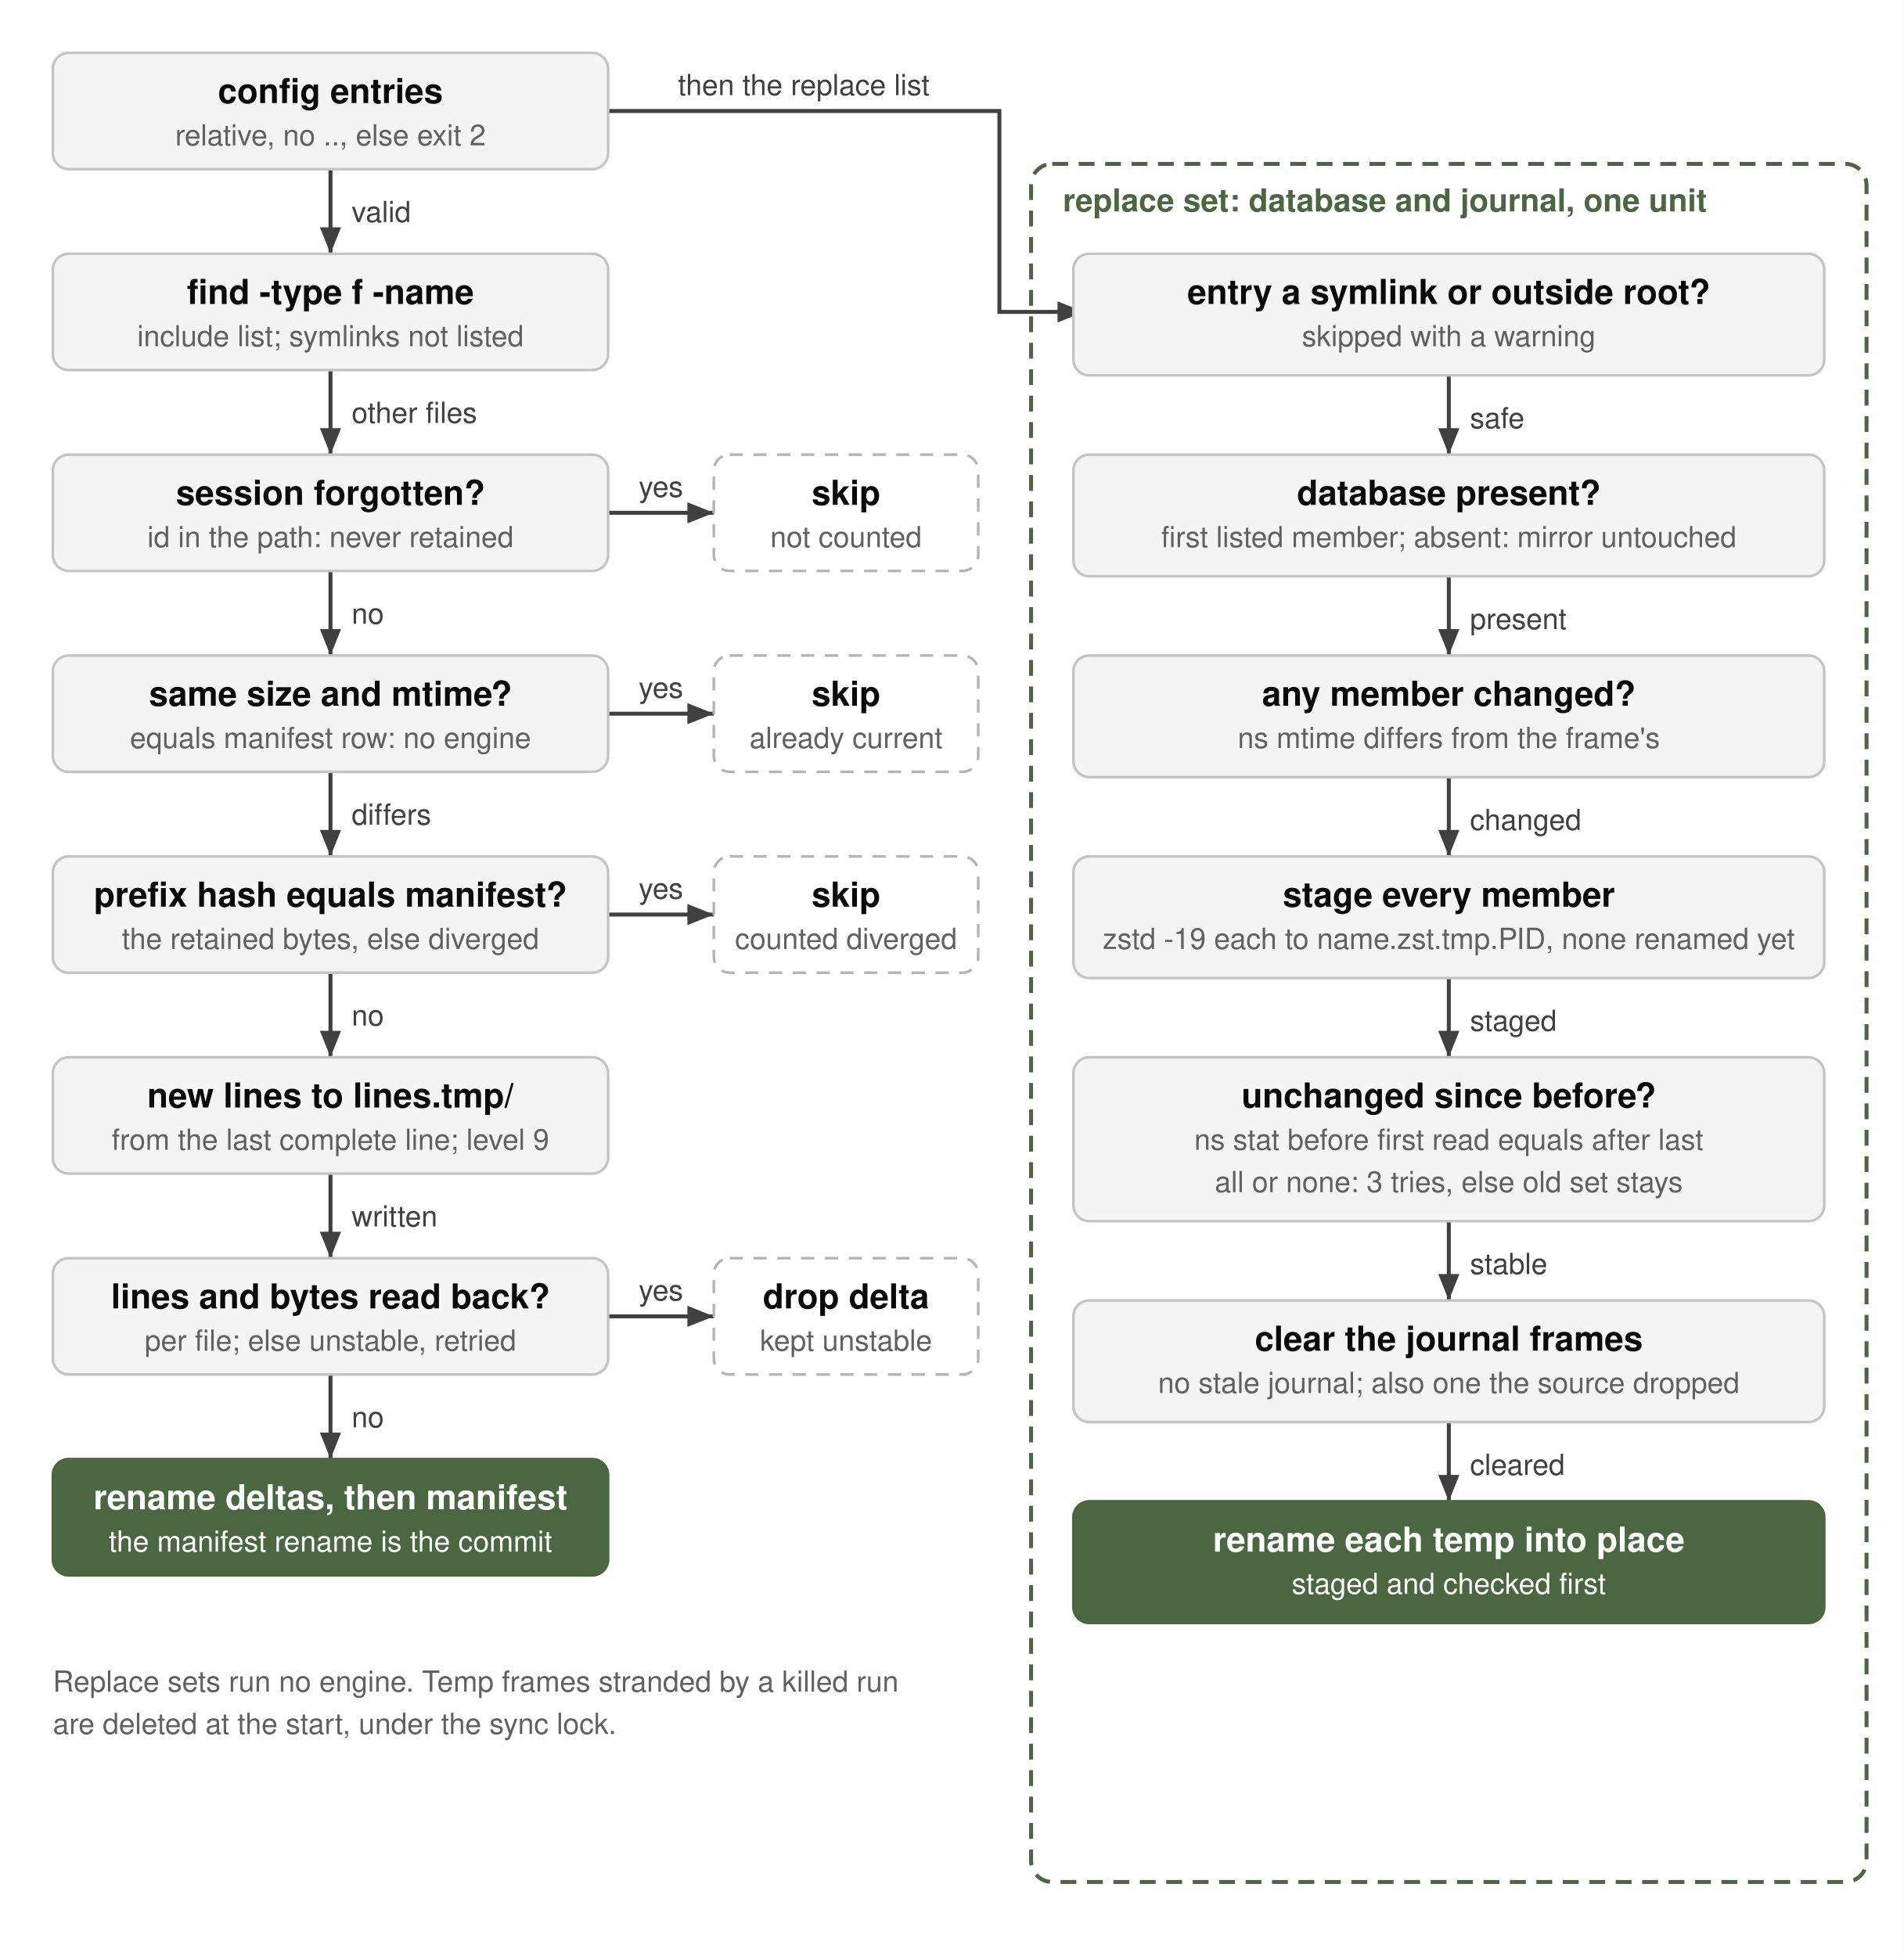
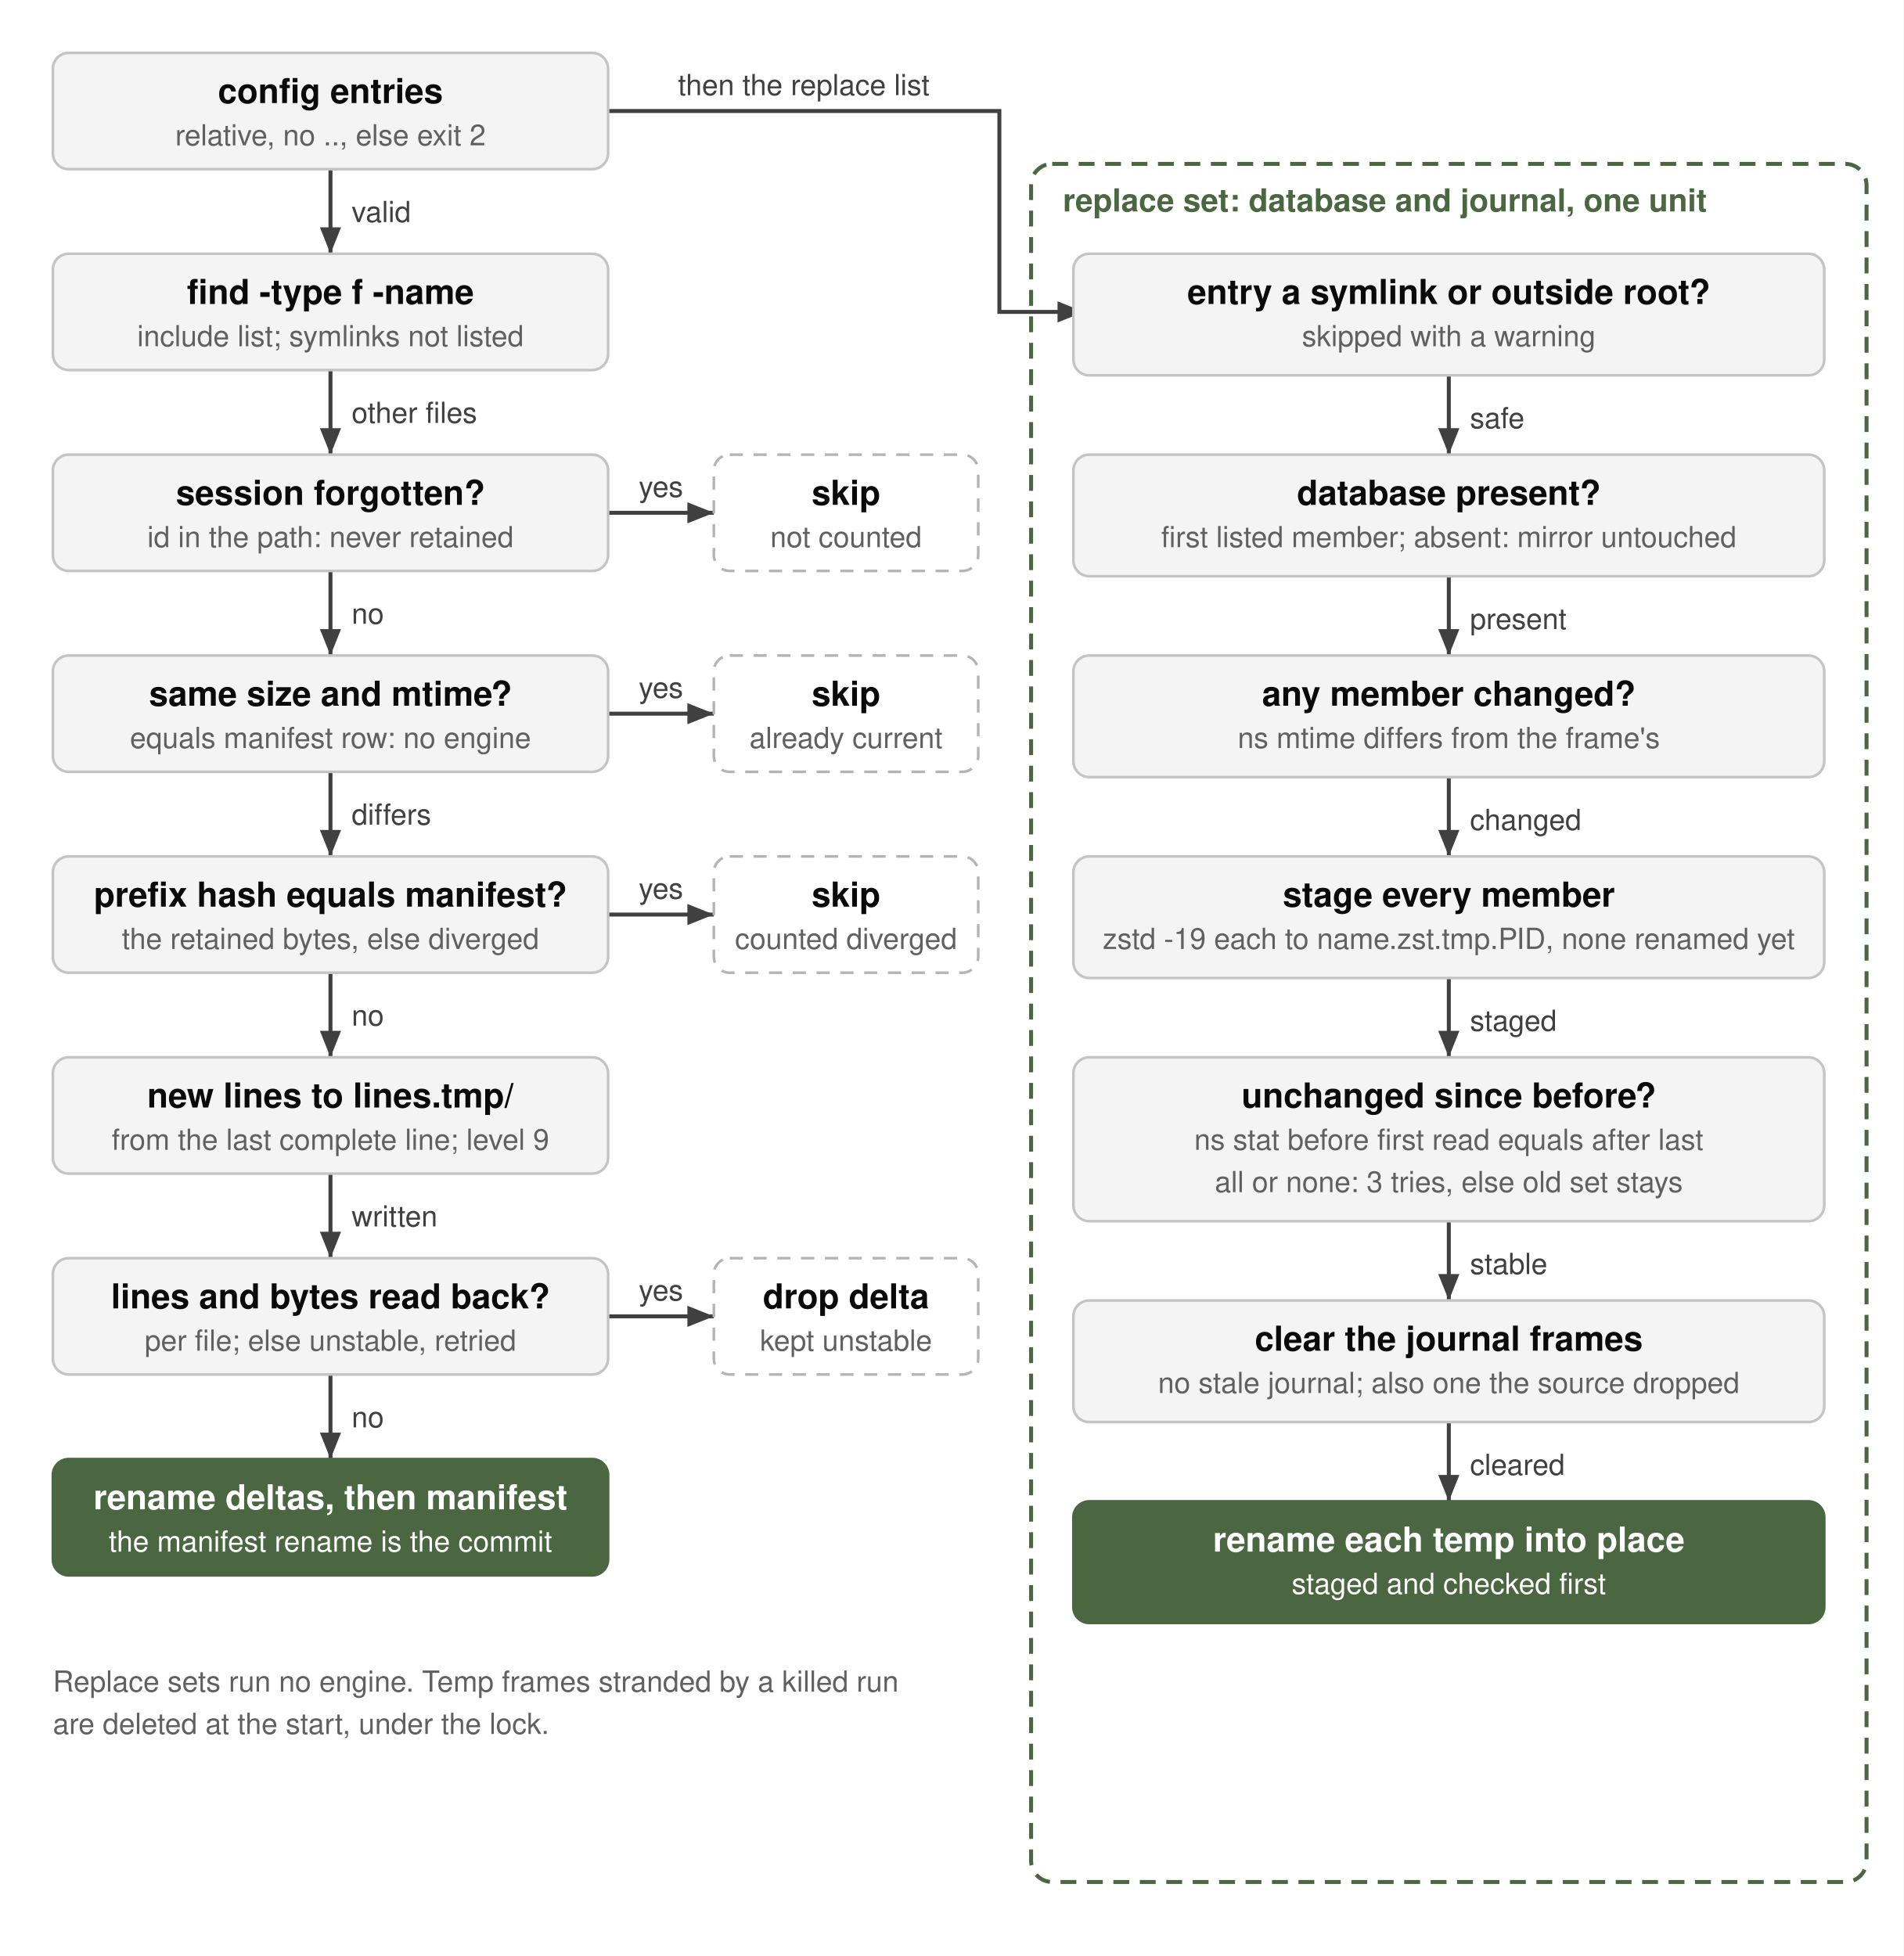
<svg xmlns="http://www.w3.org/2000/svg" viewBox="0 0 720 740" width="720" height="740" role="img" aria-labelledby="syn-t syn-d">
  <style>
    svg { font-family: system-ui, -apple-system, "Segoe UI", Helvetica, Arial, sans-serif; }
    .box { fill: #f4f4f4; stroke: #c4c4c4; stroke-width: 1; }
    .acc { fill: #4a6741; stroke: #4a6741; }
    .out { fill: none; stroke: #b4b4b4; stroke-width: 1; stroke-dasharray: 5 4; }
    .zone { fill: none; stroke: #4a6741; stroke-width: 1.5; stroke-dasharray: 6 4; }
    .nm { font-size: 13px; font-weight: 600; fill: #0a0a0a; }
    .sub { font-size: 11px; fill: #606060; }
    .lbl { font-size: 11px; fill: #404040; }
    .anm { font-size: 13px; font-weight: 600; fill: #ffffff; }
    .asub { font-size: 11px; fill: #ffffff; }
    .ln { fill: none; stroke: #404040; stroke-width: 1.5; }
    .ah { fill: #404040; }
    .zl { font-size: 12px; font-weight: 600; fill: #4a6741; }
    .pg { fill: #ffffff; }
    @media (prefers-color-scheme: dark) {
      .pg { fill: #1c1c1e; }
      .box { fill: #242426; stroke: #48484a; }
      .acc { fill: #6aaa58; stroke: #6aaa58; }
      .out { stroke: #636366; }
      .zone { stroke: #6aaa58; }
      .nm { fill: #f2f2f7; }
      .sub { fill: #a0a0a6; }
      .lbl { fill: #aeaeb2; }
      .anm { fill: #1c1c1e; }
      .asub { fill: #1c1c1e; }
      .ln { stroke: #aeaeb2; }
      .ah { fill: #aeaeb2; }
      .zl { fill: #6aaa58; }
    }
  </style>
  <rect class="pg" width="720" height="740" />
  <defs>
    <marker id="syn-ar" markerUnits="userSpaceOnUse" markerWidth="10" markerHeight="8" refX="10" refY="4" orient="auto">
      <path class="ah" d="M0,0 L10,4 L0,8 Z" />
    </marker>
  </defs>
  <rect class="zone" x="390" y="62" width="316" height="650" rx="8" />
  <text class="zl" x="402" y="80">replace set: database and journal, one unit</text>
  <path class="ln" d="M125,64 V96" marker-end="url(#syn-ar)" />
  <path class="ln" d="M125,140 V172" marker-end="url(#syn-ar)" />
  <path class="ln" d="M125,216 V248" marker-end="url(#syn-ar)" />
  <path class="ln" d="M125,292 V324" marker-end="url(#syn-ar)" />
  <path class="ln" d="M125,368 V400" marker-end="url(#syn-ar)" />
  <path class="ln" d="M125,444 V476" marker-end="url(#syn-ar)" />
  <path class="ln" d="M125,520 V552" marker-end="url(#syn-ar)" />
  <path class="ln" d="M230,42 H378 V118 H410" marker-end="url(#syn-ar)" />
  <path class="ln" d="M230,194 H270" marker-end="url(#syn-ar)" />
  <path class="ln" d="M230,270 H270" marker-end="url(#syn-ar)" />
  <path class="ln" d="M230,346 H270" marker-end="url(#syn-ar)" />
  <path class="ln" d="M230,498 H270" marker-end="url(#syn-ar)" />
  <text class="lbl" x="133" y="84">valid</text>
  <text class="lbl" x="133" y="160">other files</text>
  <text class="lbl" x="133" y="236">no</text>
  <text class="lbl" x="133" y="312">differs</text>
  <text class="lbl" x="133" y="388">no</text>
  <text class="lbl" x="133" y="464">written</text>
  <text class="lbl" x="133" y="540">no</text>
  <text class="lbl" x="304" y="36" text-anchor="middle">then the replace list</text>
  <text class="lbl" x="250" y="188" text-anchor="middle">yes</text>
  <text class="lbl" x="250" y="264" text-anchor="middle">yes</text>
  <text class="lbl" x="250" y="340" text-anchor="middle">yes</text>
  <text class="lbl" x="250" y="492" text-anchor="middle">yes</text>
  <rect class="box" x="20" y="20" width="210" height="44" rx="6" />
  <text class="nm" x="125" y="39" text-anchor="middle">config entries</text>
  <text class="sub" x="125" y="55" text-anchor="middle">relative, no .., else exit 2</text>
  <rect class="box" x="20" y="96" width="210" height="44" rx="6" />
  <text class="nm" x="125" y="115" text-anchor="middle">find -type f -name</text>
  <text class="sub" x="125" y="131" text-anchor="middle">include list; symlinks not listed</text>
  <rect class="box" x="20" y="172" width="210" height="44" rx="6" />
  <text class="nm" x="125" y="191" text-anchor="middle">session forgotten?</text>
  <text class="sub" x="125" y="207" text-anchor="middle">id in the path: never retained</text>
  <rect class="box" x="20" y="248" width="210" height="44" rx="6" />
  <text class="nm" x="125" y="267" text-anchor="middle">same size and mtime?</text>
  <text class="sub" x="125" y="283" text-anchor="middle">equals manifest row: no engine</text>
  <rect class="box" x="20" y="324" width="210" height="44" rx="6" />
  <text class="nm" x="125" y="343" text-anchor="middle">prefix hash equals manifest?</text>
  <text class="sub" x="125" y="359" text-anchor="middle">the retained bytes, else diverged</text>
  <rect class="box" x="20" y="400" width="210" height="44" rx="6" />
  <text class="nm" x="125" y="419" text-anchor="middle">new lines to lines.tmp/</text>
  <text class="sub" x="125" y="435" text-anchor="middle">from the last complete line; level 9</text>
  <rect class="box" x="20" y="476" width="210" height="44" rx="6" />
  <text class="nm" x="125" y="495" text-anchor="middle">lines and bytes read back?</text>
  <text class="sub" x="125" y="511" text-anchor="middle">per file; else unstable, retried</text>
  <rect class="acc" x="20" y="552" width="210" height="44" rx="6" />
  <text class="anm" x="125" y="571" text-anchor="middle">rename deltas, then manifest</text>
  <text class="asub" x="125" y="587" text-anchor="middle">the manifest rename is the commit</text>
  <rect class="out" x="270" y="172" width="100" height="44" rx="6" />
  <text class="nm" x="320" y="191" text-anchor="middle">skip</text>
  <text class="sub" x="320" y="207" text-anchor="middle">not counted</text>
  <rect class="out" x="270" y="248" width="100" height="44" rx="6" />
  <text class="nm" x="320" y="267" text-anchor="middle">skip</text>
  <text class="sub" x="320" y="283" text-anchor="middle">already current</text>
  <rect class="out" x="270" y="324" width="100" height="44" rx="6" />
  <text class="nm" x="320" y="343" text-anchor="middle">skip</text>
  <text class="sub" x="320" y="359" text-anchor="middle">counted diverged</text>
  <rect class="out" x="270" y="476" width="100" height="44" rx="6" />
  <text class="nm" x="320" y="495" text-anchor="middle">drop delta</text>
  <text class="sub" x="320" y="511" text-anchor="middle">kept unstable</text>
  <path class="ln" d="M548,142 V172" marker-end="url(#syn-ar)" />
  <path class="ln" d="M548,218 V248" marker-end="url(#syn-ar)" />
  <path class="ln" d="M548,294 V324" marker-end="url(#syn-ar)" />
  <path class="ln" d="M548,370 V400" marker-end="url(#syn-ar)" />
  <path class="ln" d="M548,462 V492" marker-end="url(#syn-ar)" />
  <path class="ln" d="M548,538 V568" marker-end="url(#syn-ar)" />
  <text class="lbl" x="556" y="162">safe</text>
  <text class="lbl" x="556" y="238">present</text>
  <text class="lbl" x="556" y="314">changed</text>
  <text class="lbl" x="556" y="390">staged</text>
  <text class="lbl" x="556" y="482">stable</text>
  <text class="lbl" x="556" y="558">cleared</text>
  <rect class="box" x="406" y="96" width="284" height="46" rx="6" />
  <text class="nm" x="548" y="115" text-anchor="middle">entry a symlink or outside root?</text>
  <text class="sub" x="548" y="131" text-anchor="middle">skipped with a warning</text>
  <rect class="box" x="406" y="172" width="284" height="46" rx="6" />
  <text class="nm" x="548" y="191" text-anchor="middle">database present?</text>
  <text class="sub" x="548" y="207" text-anchor="middle">first listed member; absent: mirror untouched</text>
  <rect class="box" x="406" y="248" width="284" height="46" rx="6" />
  <text class="nm" x="548" y="267" text-anchor="middle">any member changed?</text>
  <text class="sub" x="548" y="283" text-anchor="middle">ns mtime differs from the frame's</text>
  <rect class="box" x="406" y="324" width="284" height="46" rx="6" />
  <text class="nm" x="548" y="343" text-anchor="middle">stage every member</text>
  <text class="sub" x="548" y="359" text-anchor="middle">zstd -19 each to name.zst.tmp.PID, none renamed yet</text>
  <rect class="box" x="406" y="400" width="284" height="62" rx="6" />
  <text class="nm" x="548" y="419" text-anchor="middle">unchanged since before?</text>
  <text class="sub" x="548" y="435" text-anchor="middle">ns stat before first read equals after last</text>
  <text class="sub" x="548" y="451" text-anchor="middle">all or none: 3 tries, else old set stays</text>
  <rect class="box" x="406" y="492" width="284" height="46" rx="6" />
  <text class="nm" x="548" y="511" text-anchor="middle">clear the journal frames</text>
  <text class="sub" x="548" y="527" text-anchor="middle">no stale journal; also one the source dropped</text>
  <rect class="acc" x="406" y="568" width="284" height="46" rx="6" />
  <text class="anm" x="548" y="587" text-anchor="middle">rename each temp into place</text>
  <text class="asub" x="548" y="603" text-anchor="middle">staged and checked first</text>
  <text class="sub" x="20" y="640">Replace sets run no engine. Temp frames stranded by a killed run</text>
-   <text class="sub" x="20" y="656">are deleted at the start, under the sync lock.</text>
+   <text class="sub" x="20" y="656">are deleted at the start, under the lock.</text>
</svg>
